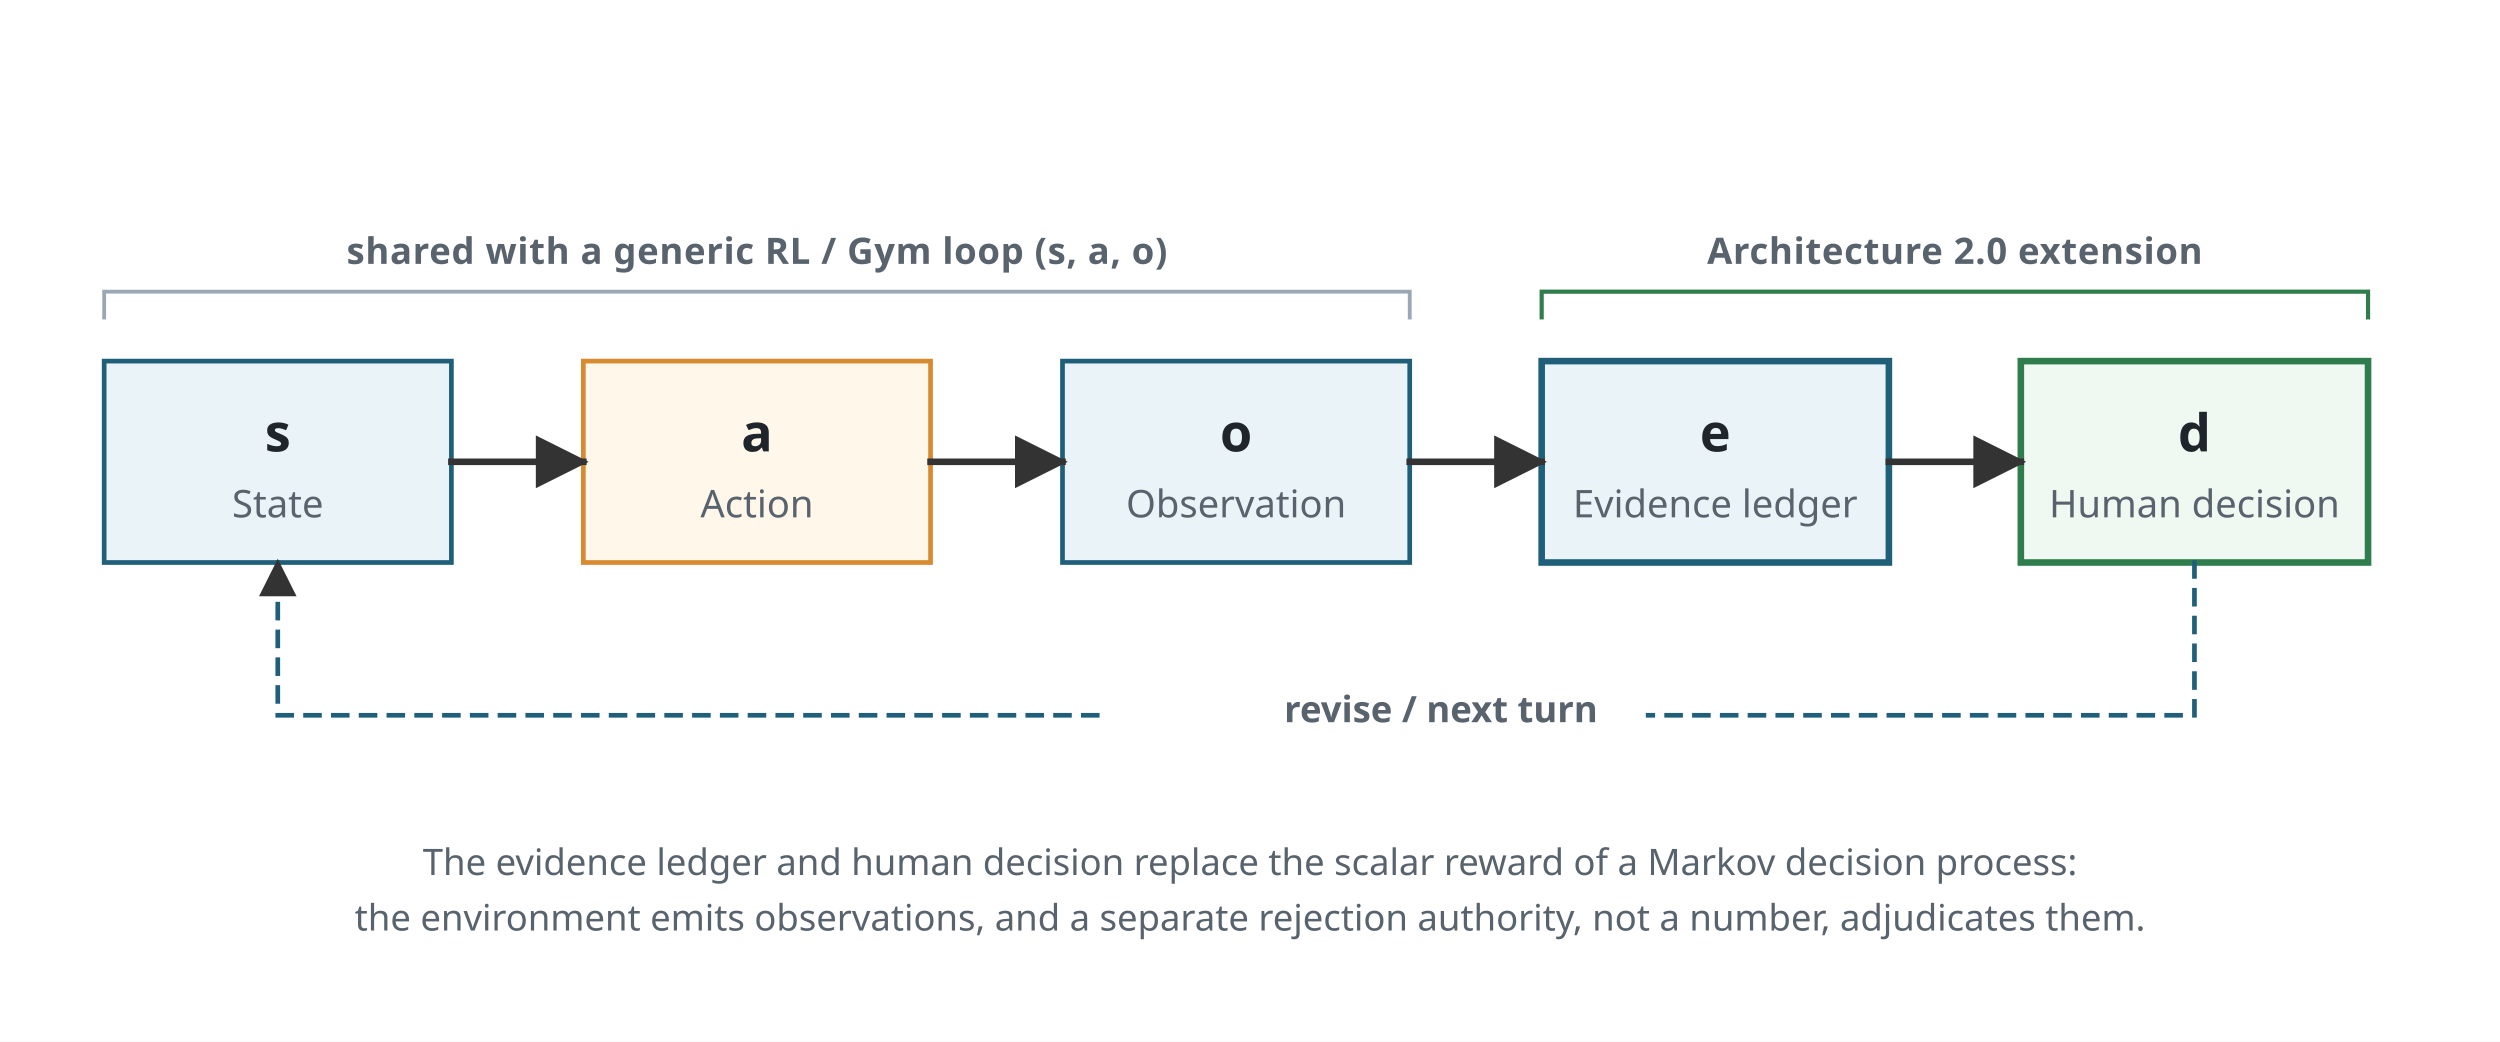
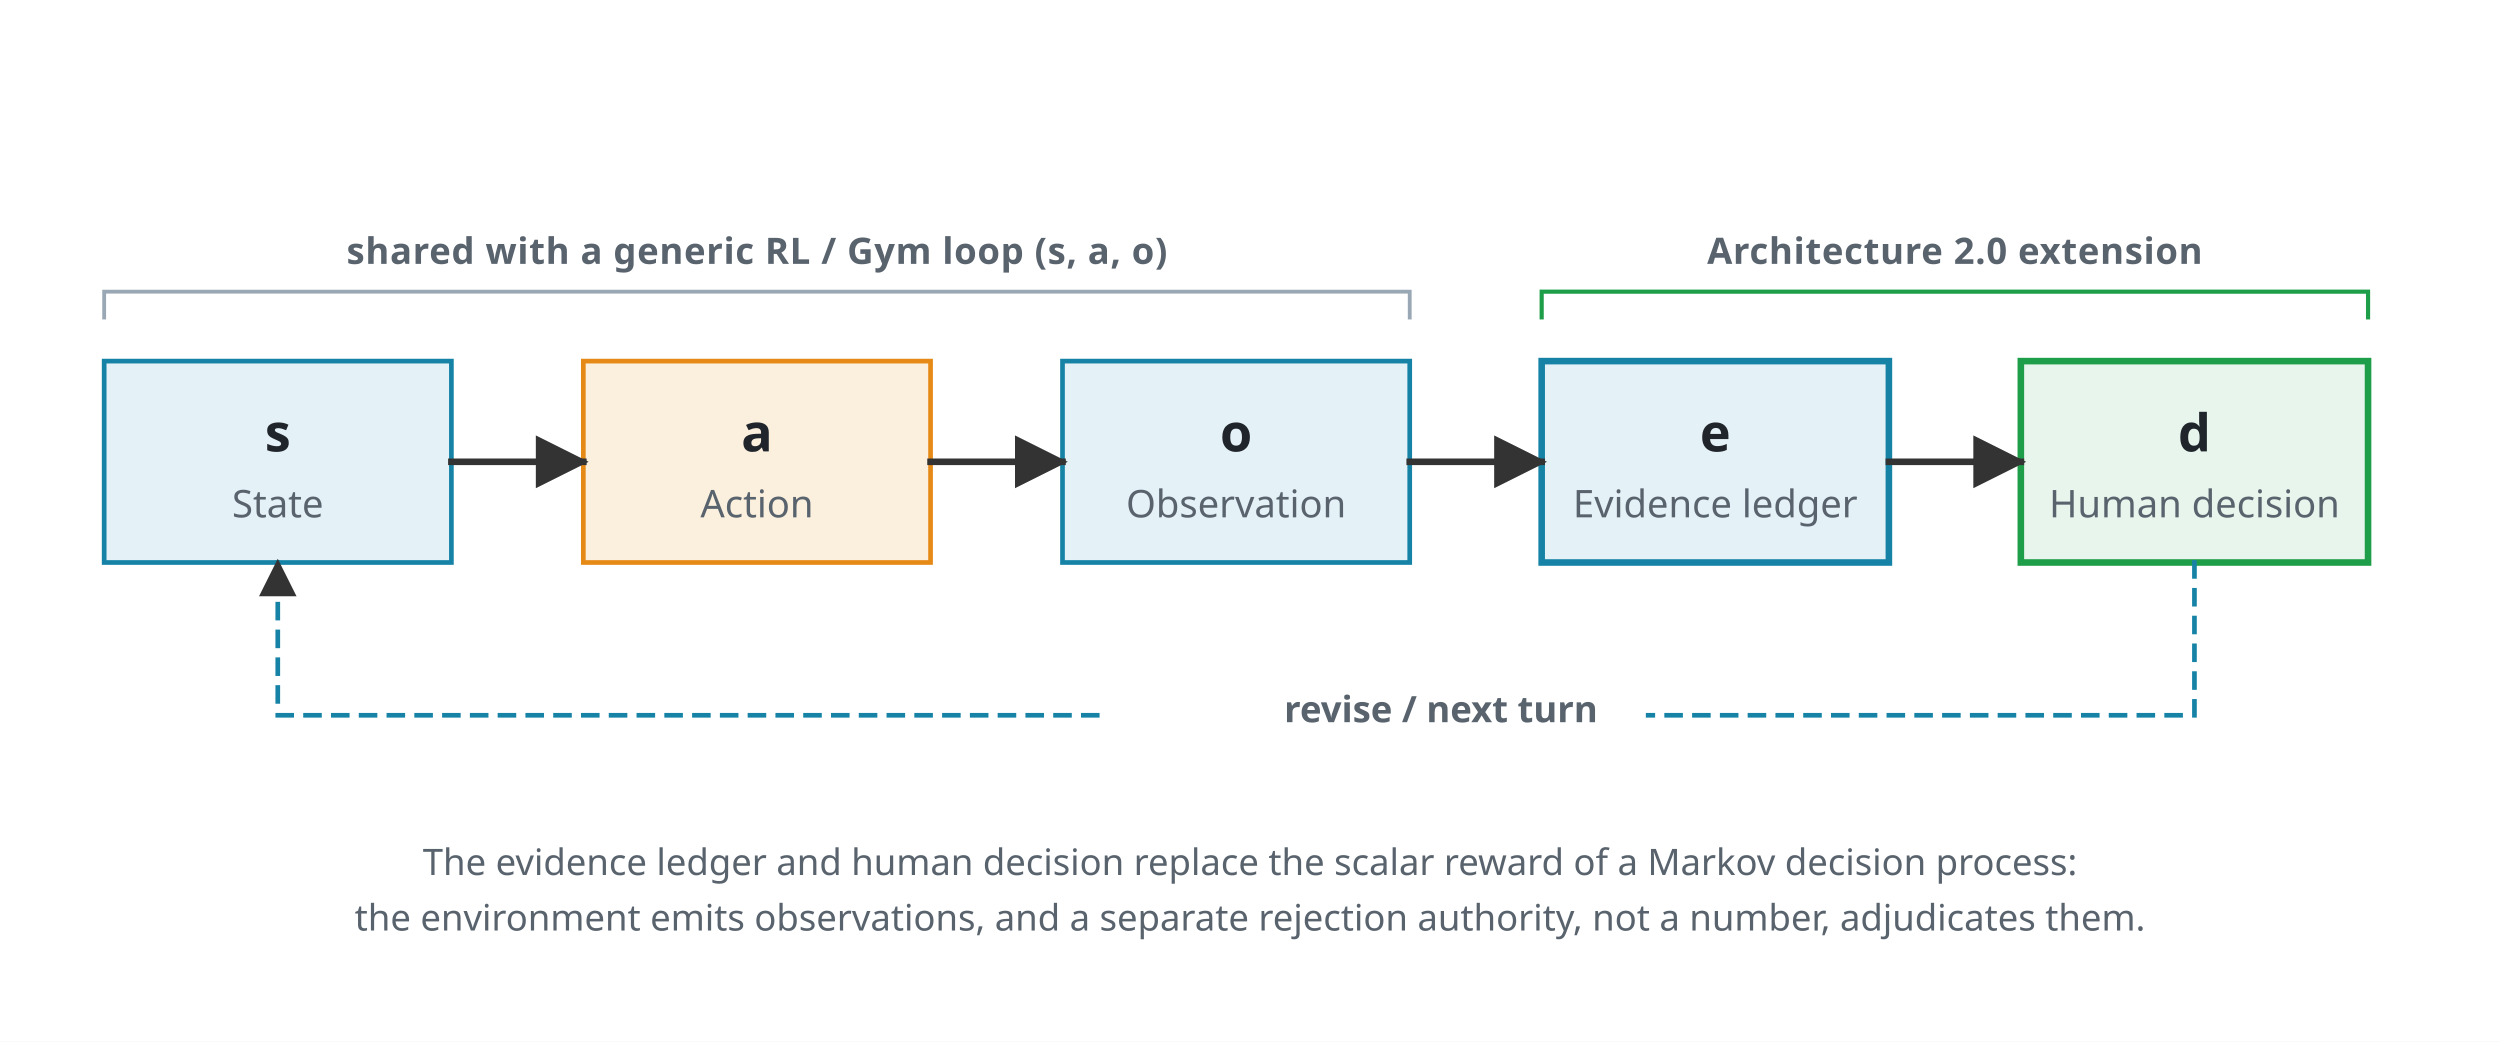
<svg xmlns="http://www.w3.org/2000/svg" viewBox="0 0 720 300" role="img">
  <defs>
    <marker id="arrow" viewBox="0 0 10 10" refX="9" refY="5" markerWidth="8" markerHeight="8" orient="auto">
      <path d="M 0 0 L 10 5 L 0 10 z" fill="#333333" />
    </marker>
    <style>
      .font { font-family: sans-serif; }
      .label { font-size: 15px; font-weight: 700; fill: #20252B; }
      .small { font-size: 11px; fill: #59636D; }
-       .state { fill: #EAF4F8; stroke: #1F5F7A; stroke-width: 1.35; }
-       .action { fill: #FFF7EA; stroke: #D88A30; stroke-width: 1.35; }
-       .observation { fill: #EAF4F8; stroke: #1F5F7A; stroke-width: 1.35; }
-       .evidence { fill: #EAF4F8; stroke: #1F5F7A; stroke-width: 1.9; }
-       .decision { fill: #EFF8F1; stroke: #2F7D4C; stroke-width: 1.9; }
+       .state { fill: #E4F1F6; stroke: #1683A6; stroke-width: 1.35; }
+       .action { fill: #FBF0DE; stroke: #E68A17; stroke-width: 1.35; }
+       .observation { fill: #E4F1F6; stroke: #1683A6; stroke-width: 1.35; }
+       .evidence { fill: #E4F1F6; stroke: #1683A6; stroke-width: 1.9; }
+       .decision { fill: #E7F5EC; stroke: #1E9E48; stroke-width: 1.9; }
      .arrow { stroke: #333333; stroke-width: 1.9; fill: none; stroke-linecap: square; stroke-linejoin: miter; }
-       .loop { stroke: #1F5F7A; stroke-width: 1.35; fill: none; stroke-linecap: square; stroke-linejoin: miter; stroke-dasharray: 4,4; }
+       .loop { stroke: #1683A6; stroke-width: 1.35; fill: none; stroke-linecap: square; stroke-linejoin: miter; stroke-dasharray: 4,4; }
      .loop-label { font-size: 10.5px; font-weight: 700; fill: #59636D; }
      .group { font-size: 10.5px; font-weight: 700; fill: #59636D; letter-spacing: 0.2px; }
      .bracket { stroke: #9AA8B5; stroke-width: 1.1; fill: none; }
-       .extbracket { stroke: #2F7D4C; stroke-width: 1.2; fill: none; }
+       .extbracket { stroke: #1E9E48; stroke-width: 1.2; fill: none; }
      .note { font-size: 10.5px; fill: #59636D; }
    </style>
  </defs>
  <rect width="720" height="300" fill="#FFFFFF" />
  <g class="font">
    <rect class="state" x="30" y="104" width="100" height="58" />
    <text class="label" x="80" y="130" text-anchor="middle">s</text>
    <text class="small" x="80" y="149" text-anchor="middle">State</text>
    <rect class="action" x="168" y="104" width="100" height="58" />
    <text class="label" x="218" y="130" text-anchor="middle">a</text>
    <text class="small" x="218" y="149" text-anchor="middle">Action</text>
    <rect class="observation" x="306" y="104" width="100" height="58" />
    <text class="label" x="356" y="130" text-anchor="middle">o</text>
    <text class="small" x="356" y="149" text-anchor="middle">Observation</text>
    <rect class="evidence" x="444" y="104" width="100" height="58" />
    <text class="label" x="494" y="130" text-anchor="middle">e</text>
    <text class="small" x="494" y="149" text-anchor="middle">Evidence ledger</text>
    <rect class="decision" x="582" y="104" width="100" height="58" />
    <text class="label" x="632" y="130" text-anchor="middle">d</text>
    <text class="small" x="632" y="149" text-anchor="middle">Human decision</text>
    <line class="arrow" x1="130" y1="133" x2="168" y2="133" marker-end="url(#arrow)" />
    <line class="arrow" x1="268" y1="133" x2="306" y2="133" marker-end="url(#arrow)" />
    <line class="arrow" x1="406" y1="133" x2="444" y2="133" marker-end="url(#arrow)" />
    <line class="arrow" x1="544" y1="133" x2="582" y2="133" marker-end="url(#arrow)" />
    <path class="bracket" d="M 30 92 L 30 84 L 406 84 L 406 92" />
    <text class="group" x="218" y="76" text-anchor="middle">shared with a generic RL / Gym loop (s, a, o)</text>
    <path class="extbracket" d="M 444 92 L 444 84 L 682 84 L 682 92" />
-     <text class="group" x="563" y="76" text-anchor="middle" fill="#2F7D4C">Architecture 2.0 extension</text>
+     <text class="group" x="563" y="76" text-anchor="middle" fill="#1E9E48">Architecture 2.0 extension</text>
    <polyline class="loop" points="632,162 632,206 398,206" />
    <polyline class="loop" points="316,206 80,206 80,162" marker-end="url(#arrow)" />
    <rect x="356" y="192" width="118" height="26" fill="#FFFFFF" />
    <text class="loop-label" x="415" y="208" text-anchor="middle">revise / next turn</text>
    <text class="note" x="360" y="252" text-anchor="middle">The evidence ledger and human decision replace the scalar reward of a Markov decision process:</text>
    <text class="note" x="360" y="268" text-anchor="middle">the environment emits observations, and a separate rejection authority, not a number, adjudicates them.</text>
  </g>
</svg>
